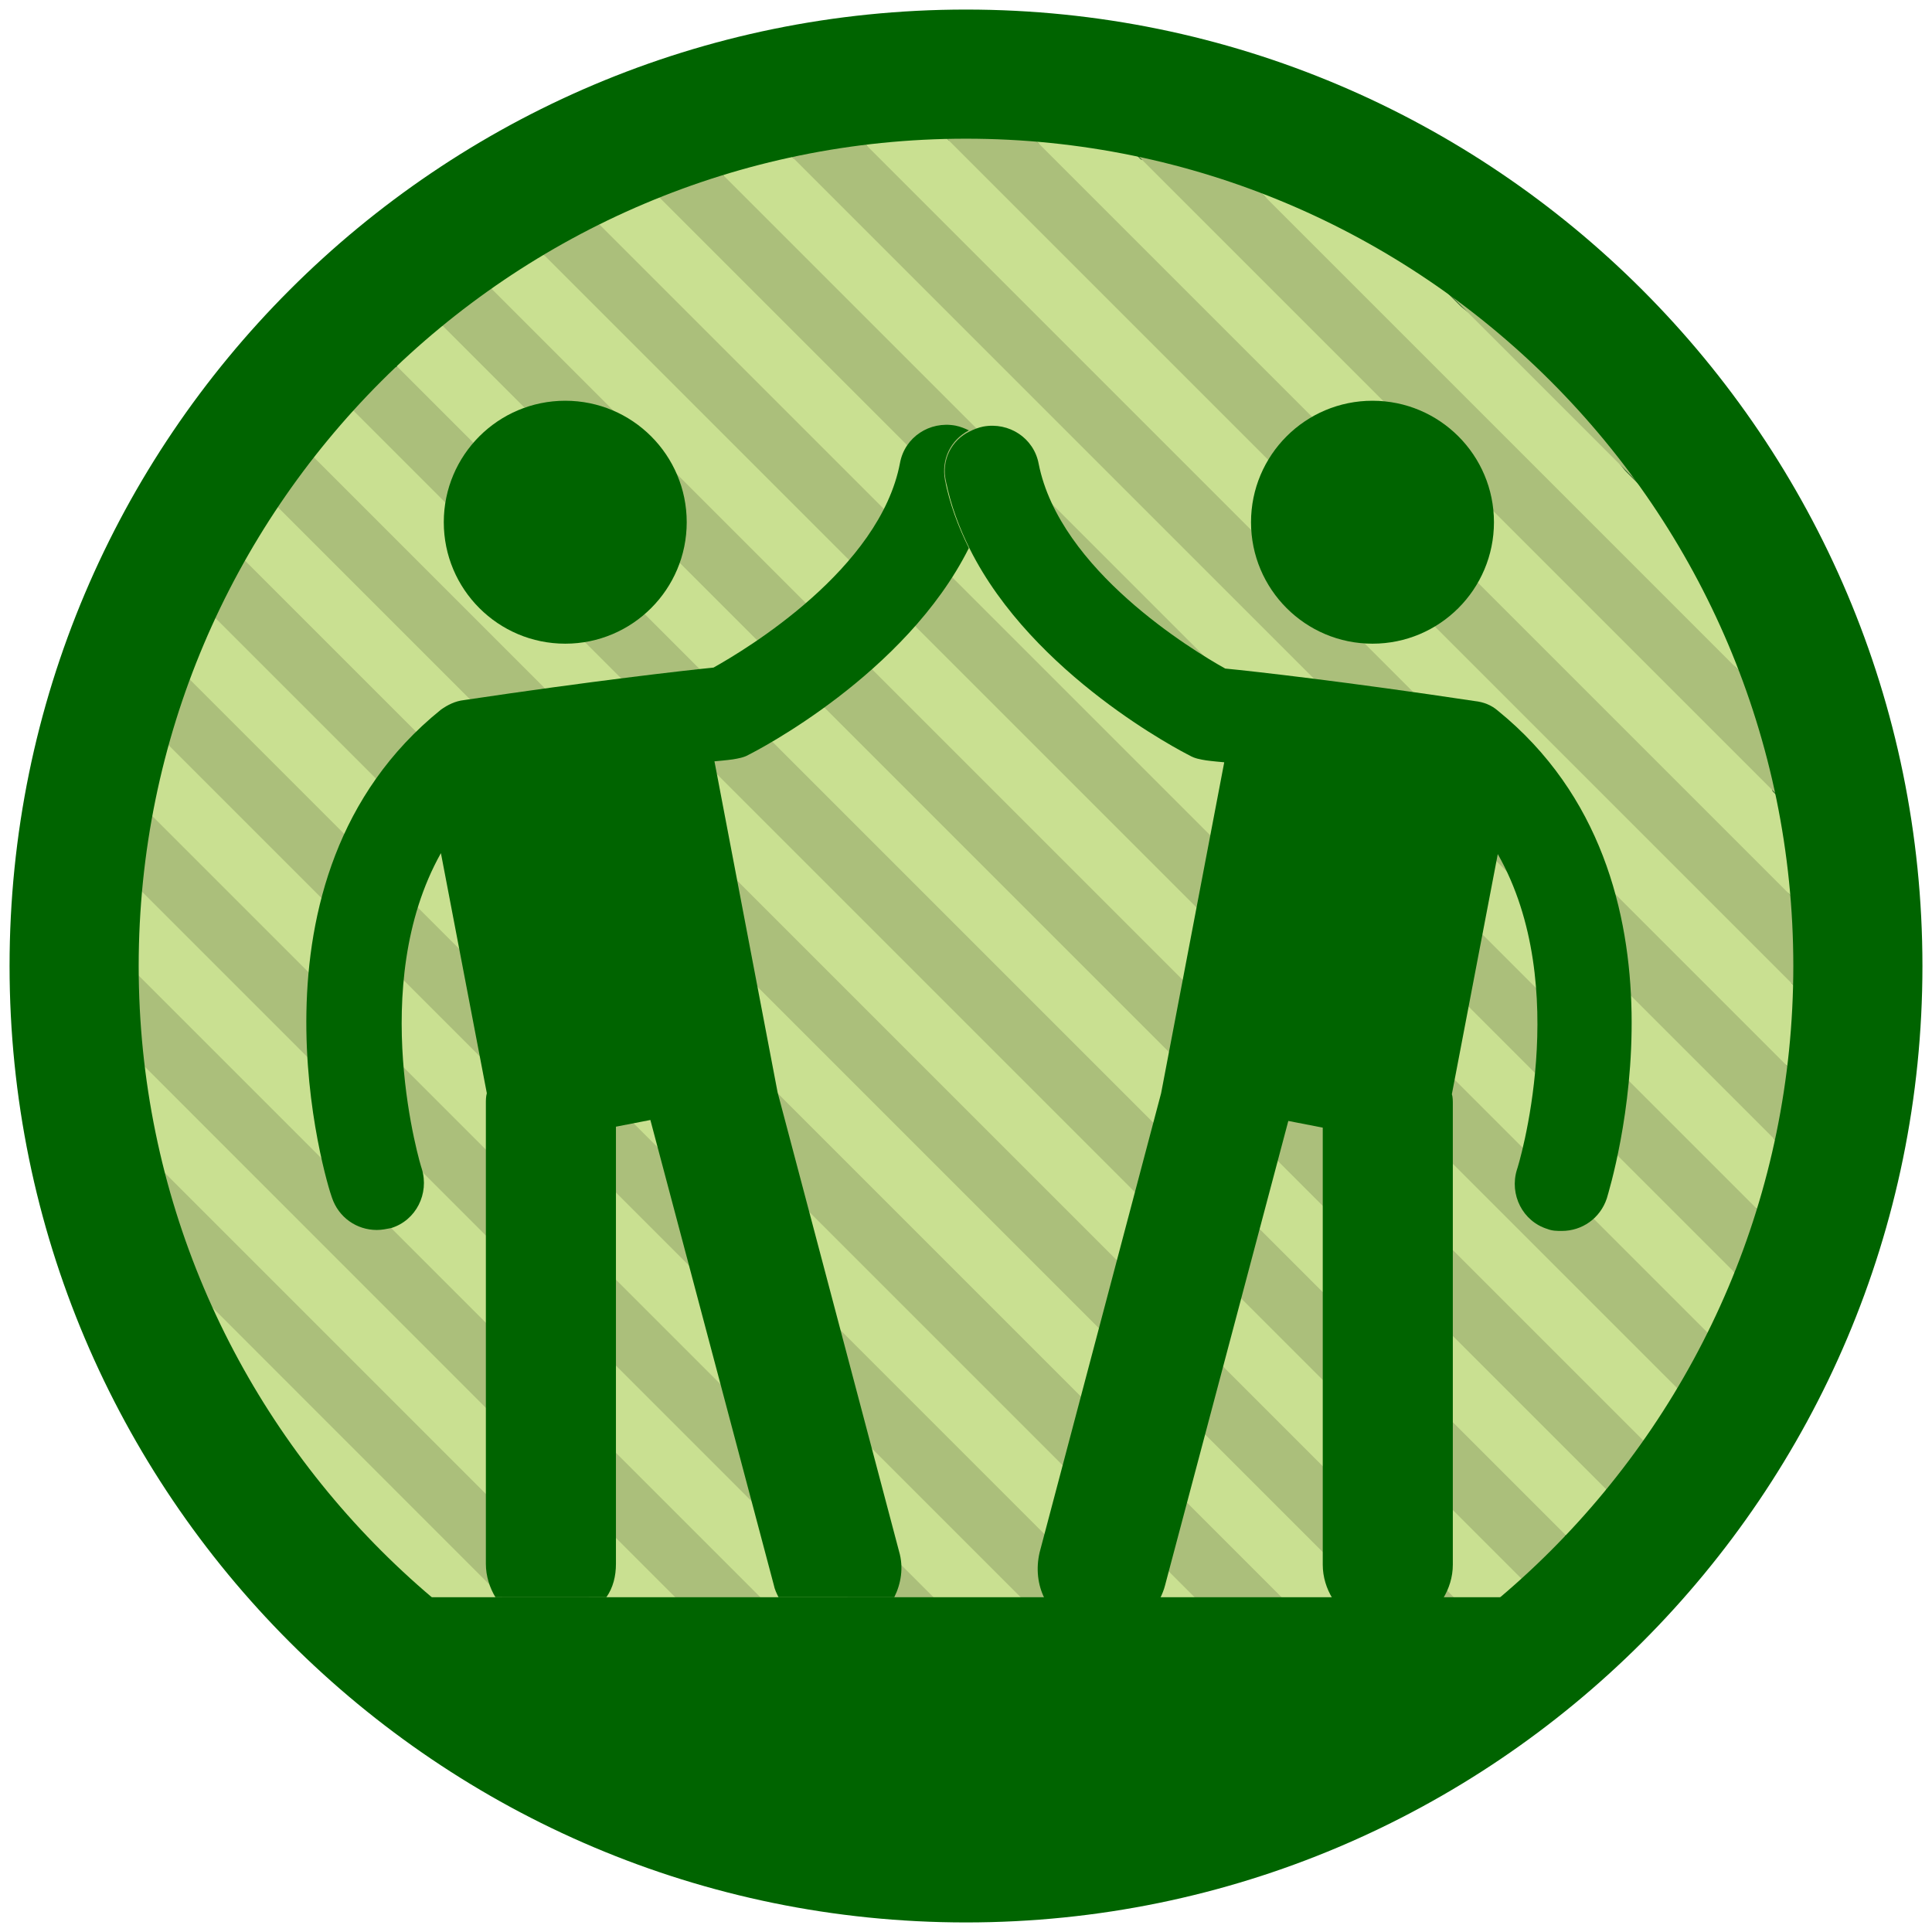
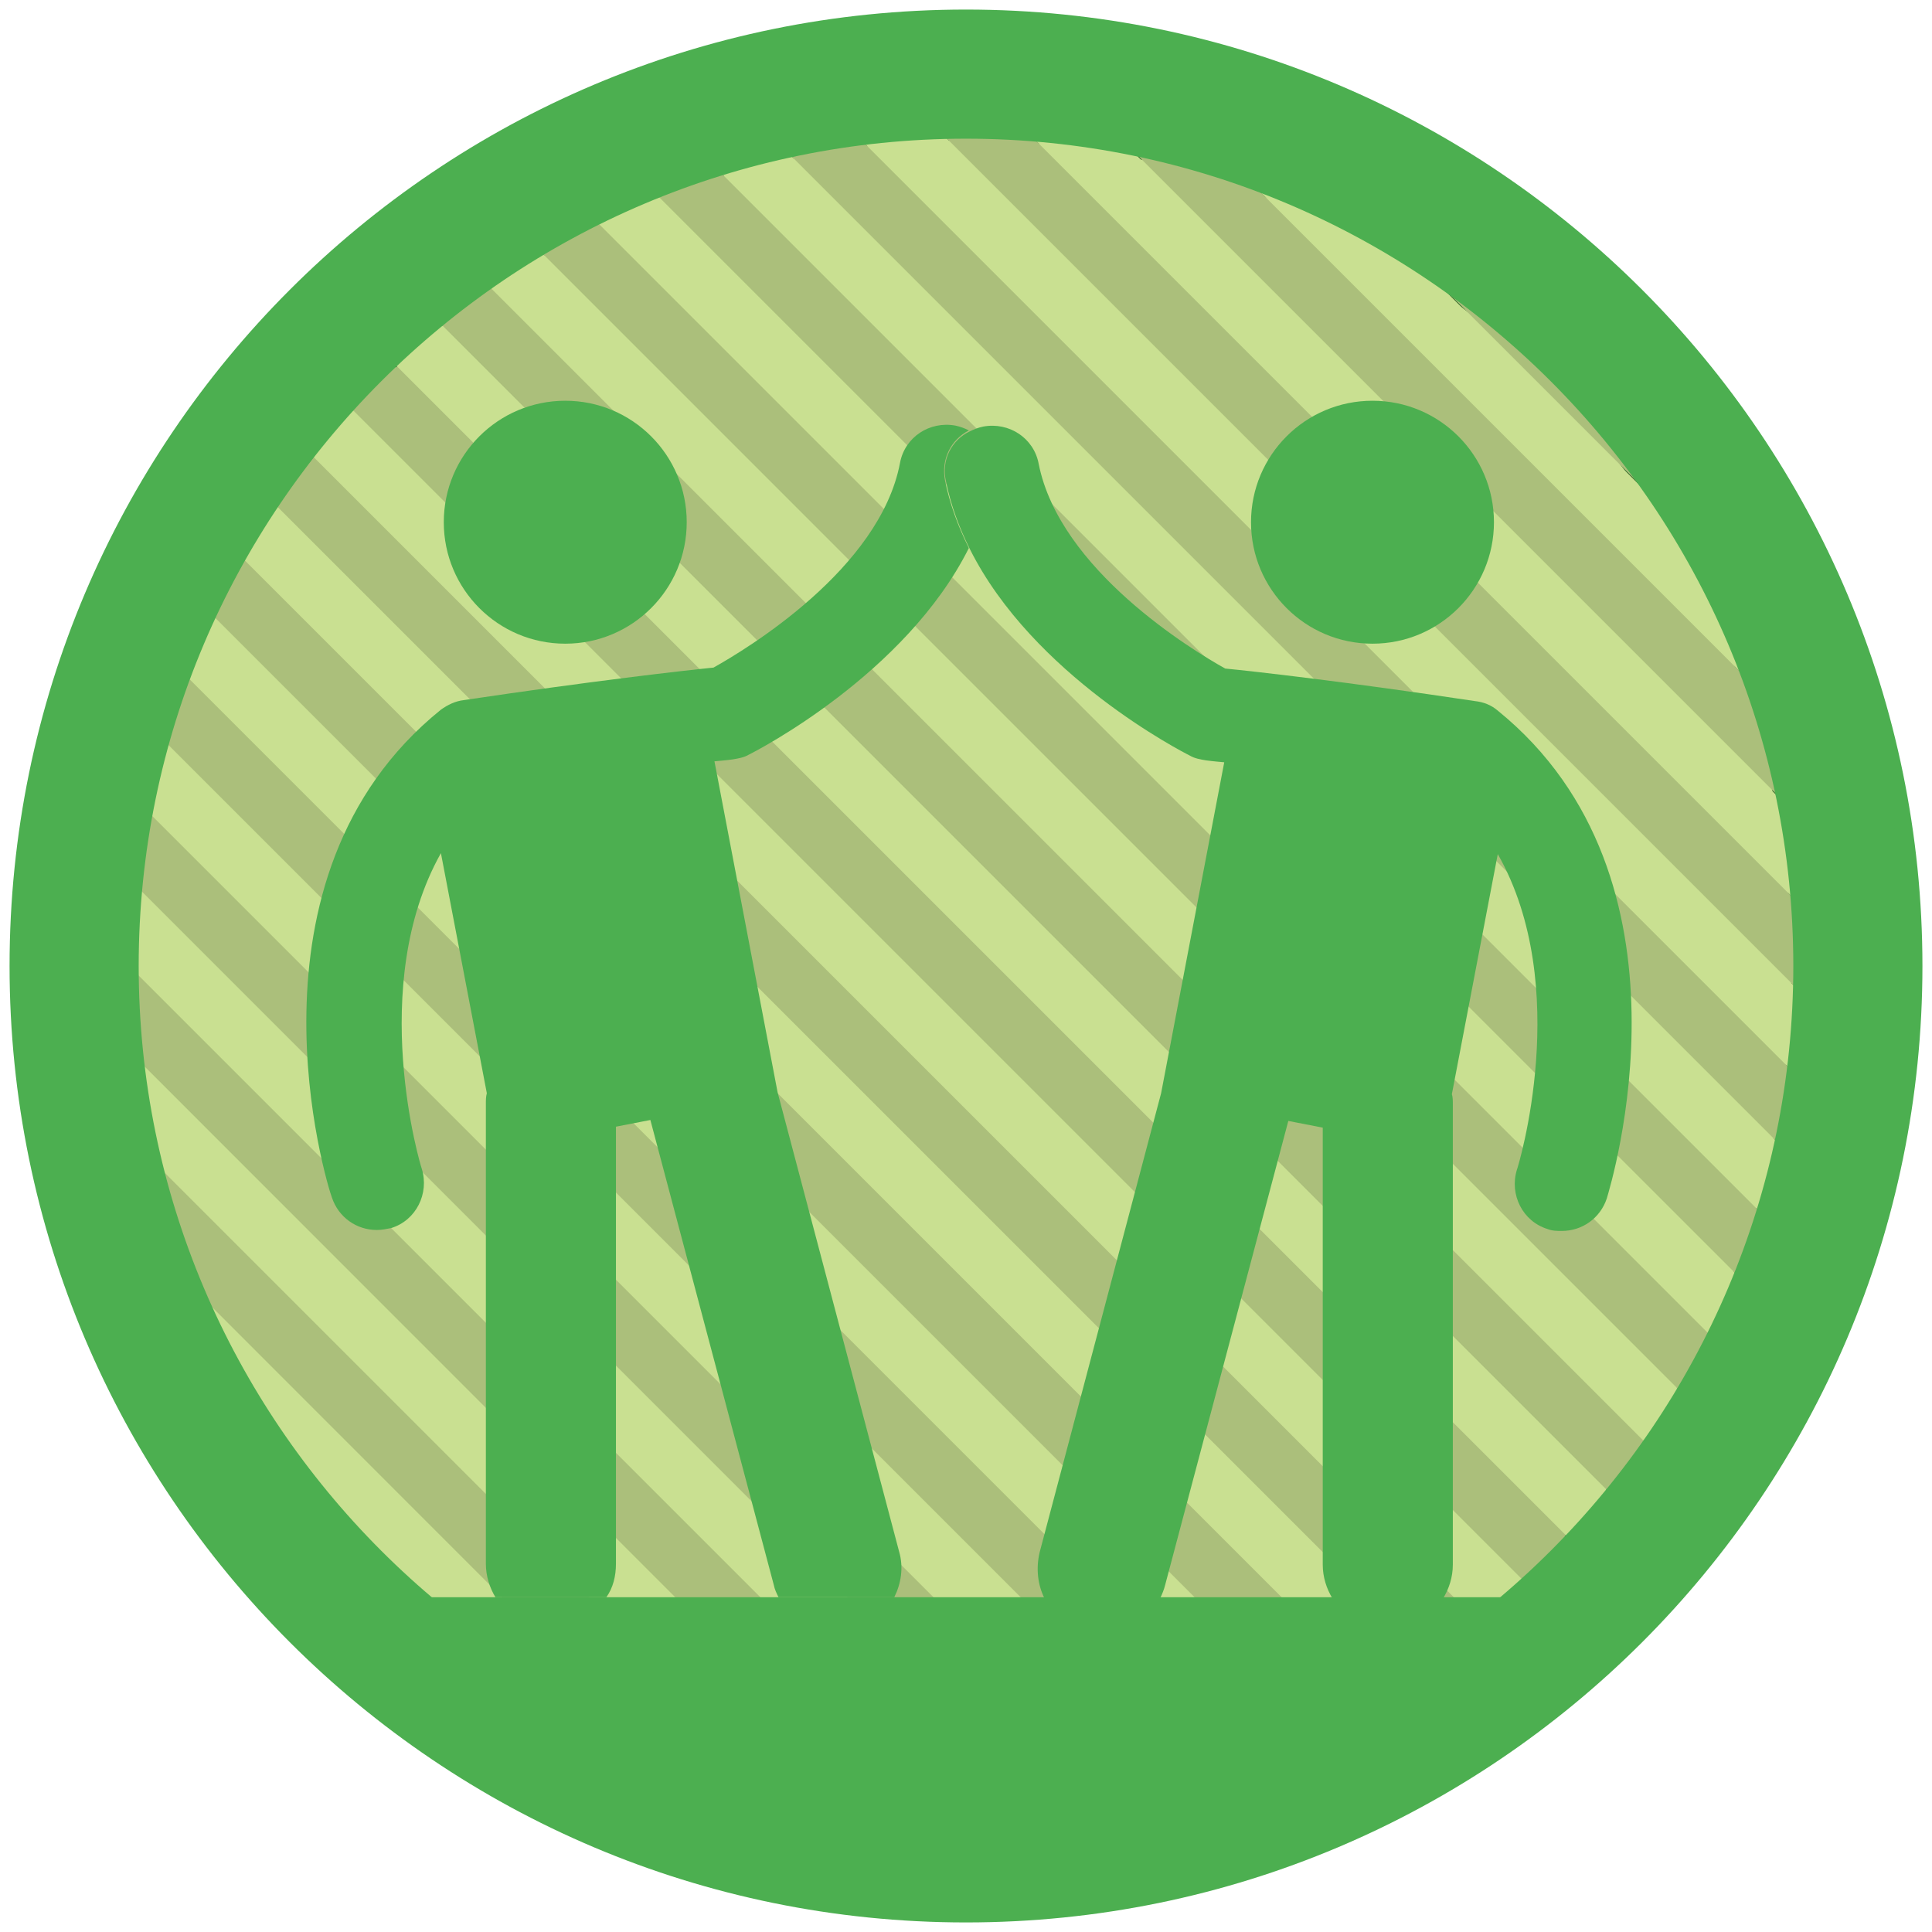
<svg xmlns="http://www.w3.org/2000/svg" version="1.1" id="Layer_1" x="0px" y="0px" viewBox="0 0 202 202" style="enable-background:new 0 0 202 202;" xml:space="preserve">
  <style type="text/css">
	.st0{fill:#ABBF7B;}
	.st1{fill:#C9E091;}
	.st2{fill:#215F1E;}
- 	.st3{fill:#006400;}
+ 	.st3{fill:#4CAF50;}
	.st4{fill:none;}
</style>
  <g id="Layer_1_1_">
    <g>
      <g>
        <path class="st0" d="M3.1,98.5l100.4,100.4c2.9-0.1,5.7-0.3,8.5-0.6L3.7,90C3.4,92.8,3.2,95.6,3.1,98.5z" />
        <path class="st0" d="M49.6,17.4l135,135c1.2-1.9,2.3-3.8,3.3-5.8L55.4,14.1C53.4,15.1,51.5,16.2,49.6,17.4z" />
        <path class="st0" d="M39,25l138,138c1.4-1.7,2.7-3.4,4-5.2L44.1,21C42.4,22.3,40.7,23.6,39,25z" />
        <path class="st0" d="M29.6,33.8l138.6,138.6c1.6-1.5,3.1-3,4.6-4.6L34.1,29.3C32.6,30.7,31,32.3,29.6,33.8z" />
        <path class="st0" d="M4.6,118.3l79.1,79.1c3.4,0.6,6.9,1,10.4,1.3L3.3,107.9C3.6,111.4,4,114.9,4.6,118.3z" />
        <path class="st0" d="M21.4,43.8l136.8,136.8c1.8-1.3,3.5-2.6,5.2-4l-138-138C23.9,40.3,22.6,42.1,21.4,43.8z" />
        <path class="st0" d="M14.4,55.1l132.5,132.5c2-1,3.9-2.1,5.8-3.3l-135-135C16.5,51.2,15.4,53.1,14.4,55.1z" />
        <path class="st0" d="M4.9,82.1l115,115c2.5-0.5,5-1.1,7.4-1.7L6.6,74.7C6,77.1,5.4,79.6,4.9,82.1z" />
        <path class="st0" d="M61.6,11.1l129.3,129.3c0.9-2.1,1.8-4.3,2.6-6.5L68.1,8.5C65.9,9.3,63.7,10.2,61.6,11.1z" />
        <path class="st0" d="M8.8,67.8l125.4,125.4c2.2-0.8,4.4-1.7,6.5-2.6L11.4,61.2C10.5,63.4,9.6,65.5,8.8,67.8z" />
        <path class="st0" d="M90.3,3.4l108.3,108.3c0.3-2.8,0.5-5.7,0.6-8.5L98.8,2.8C96,2.9,93.1,3.1,90.3,3.4z" />
        <path class="st0" d="M108.2,3L199,93.8c-0.2-3.5-0.7-7-1.3-10.4L118.6,4.3C115.2,3.7,111.7,3.3,108.2,3z" />
        <path class="st0" d="M130.7,7.3l64,64c-1.7-5.4-3.9-10.6-6.4-15.5l-42.1-42.1C141.3,11.1,136.1,9,130.7,7.3z" />
        <path class="st0" d="M75,6.3L195.7,127c0.7-2.4,1.2-4.9,1.7-7.4l-115-115C79.9,5.1,77.4,5.6,75,6.3z" />
        <path class="st0" d="M14,145.9L56.1,188c4.9,2.6,10.1,4.7,15.5,6.4l-64-64C9.3,135.8,11.5,141,14,145.9z" />
        <path class="st1" d="M146.2,13.7l42.1,42.1C179,37.8,164.2,23,146.2,13.7z" />
        <path class="st1" d="M118.6,4.3l79.1,79.1c-0.7-4.1-1.7-8.2-3-12.1l-64-64C126.7,6.1,122.7,5.1,118.6,4.3z" />
        <path class="st1" d="M101.2,2.8c-0.8,0-1.6,0-2.3,0l100.4,100.4c0-0.8,0-1.6,0-2.3c0-2.4-0.1-4.7-0.3-7L108.2,3     C105.9,2.9,103.5,2.8,101.2,2.8z" />
        <path class="st1" d="M82.4,4.6l115,115c0.5-2.6,0.9-5.2,1.2-7.9L90.3,3.4C87.6,3.7,85,4.1,82.4,4.6z" />
        <path class="st1" d="M68.1,8.5l125.4,125.4c0.8-2.3,1.5-4.6,2.2-6.9L75,6.3C72.6,7,70.3,7.7,68.1,8.5z" />
        <path class="st1" d="M55.4,14.1l132.5,132.5c1.1-2,2.1-4.1,3-6.1L61.6,11.1C59.5,12,57.4,13,55.4,14.1z" />
        <path class="st1" d="M44.1,21L181,157.9c1.3-1.8,2.5-3.6,3.6-5.5l-135-135C47.8,18.6,45.9,19.8,44.1,21z" />
        <path class="st1" d="M34.1,29.3l138.6,138.6c1.5-1.6,2.9-3.2,4.3-4.9L39,25C37.3,26.4,35.7,27.8,34.1,29.3z" />
        <path class="st1" d="M25.3,38.7l138,138c1.7-1.4,3.3-2.8,4.9-4.3L29.6,33.8C28.1,35.4,26.7,37,25.3,38.7z" />
        <path class="st1" d="M17.7,49.3l135,135c1.9-1.2,3.7-2.4,5.5-3.6L21.4,43.8C20.1,45.6,18.9,47.4,17.7,49.3z" />
        <path class="st1" d="M11.4,61.2l129.3,129.3c2.1-0.9,4.1-1.9,6.1-3L14.4,55.1C13.3,57.1,12.3,59.2,11.4,61.2z" />
        <path class="st1" d="M6.6,74.7l120.7,120.7c2.3-0.6,4.7-1.4,6.9-2.2L8.8,67.8C8,70,7.3,72.3,6.6,74.7z" />
        <path class="st1" d="M3.7,90L112,198.3c2.7-0.3,5.3-0.7,7.9-1.2l-115-115C4.4,84.7,4,87.3,3.7,90z" />
        <path class="st1" d="M3.1,100.8c0,2.4,0.1,4.7,0.3,7l90.8,90.8c2.3,0.2,4.7,0.3,7,0.3c0.8,0,1.5,0,2.3,0L3.1,98.5     C3.1,99.3,3.1,100.1,3.1,100.8z" />
        <path class="st1" d="M7.6,130.4l64,64c3.9,1.2,8,2.2,12.1,3L4.6,118.3C5.4,122.4,6.4,126.4,7.6,130.4z" />
        <path class="st1" d="M56.1,188L14,145.9C23.4,163.9,38.1,178.6,56.1,188z" />
      </g>
      <path class="st2" d="M100.8,14.7c47.7,0,86.5,38.8,86.5,86.5s-38.8,86.5-86.5,86.5s-86.5-38.8-86.5-86.5S53.2,14.7,100.8,14.7     M100.8,3.1c-54.1,0-98,43.9-98,98.1s43.9,98.1,98.1,98.1s98.1-43.9,98.1-98.1S155,3.1,100.8,3.1L100.8,3.1z" />
    </g>
  </g>
  <g id="Layer_3">
</g>
  <g id="Layer_2">
    <g>
      <g>
        <path class="st0" d="M171.3,168.3L33.7,30.7c-1.6,1.5-3.1,3-4.5,4.5l137.6,137.6C168.4,171.3,169.9,169.8,171.3,168.3z" />
        <path class="st0" d="M139.6,190.8L11.2,62.4c-0.9,2.1-1.8,4.3-2.6,6.5l124.5,124.5C135.3,192.6,137.5,191.7,139.6,190.8z" />
        <path class="st0" d="M126.2,195.6L6.4,75.8c-0.7,2.4-1.2,4.9-1.7,7.3l114.2,114.2C121.4,196.8,123.8,196.2,126.2,195.6z" />
        <path class="st0" d="M179.5,158.3L43.7,22.5c-1.8,1.3-3.5,2.6-5.1,3.9l137,137C176.9,161.8,178.2,160.1,179.5,158.3z" />
        <path class="st0" d="M151.4,184.6l-134-134c-1.2,1.9-2.3,3.8-3.3,5.8l131.5,131.5C147.6,186.8,149.6,185.7,151.4,184.6z" />
        <path class="st0" d="M162,177L25,40c-1.4,1.7-2.7,3.4-3.9,5.1l135.8,135.8C158.6,179.7,160.3,178.4,162,177z" />
        <path class="st0" d="M111.1,198.5L3.5,90.9C3.2,93.7,3,96.6,3,99.4l99.6,99.6C105.4,199,108.3,198.8,111.1,198.5z" />
        <path class="st0" d="M196.1,84.4L117.6,5.9c-3.4-0.6-6.8-1-10.3-1.3l90.1,90.1C197.1,91.3,196.7,87.8,196.1,84.4z" />
        <path class="st0" d="M197.6,104L98,4.4c-2.9,0.1-5.7,0.3-8.5,0.6L197,112.5C197.3,109.7,197.5,106.9,197.6,104z" />
        <path class="st0" d="M186.8,57L145,15.2c-4.9-2.5-10.1-4.7-15.4-6.4l63.6,63.6C191.4,67.1,189.3,61.9,186.8,57z" />
        <path class="st0" d="M13.8,146.5l41.7,41.7c4.9,2.5,10.1,4.7,15.4,6.4L7.4,131C9.1,136.4,11.3,141.5,13.8,146.5z" />
        <path class="st0" d="M195.8,120.4L81.6,6.2c-2.5,0.5-4.9,1.1-7.3,1.7l119.8,119.8C194.8,125.3,195.3,122.8,195.8,120.4z" />
        <path class="st0" d="M186.4,147.1L54.9,15.6c-2,1-3.9,2.1-5.8,3.3l134,134C184.3,151,185.4,149.1,186.4,147.1z" />
        <path class="st0" d="M83,197.5c3.4,0.6,6.8,1,10.3,1.3L3.2,108.7c0.2,3.5,0.7,6.9,1.3,10.3L83,197.5z" />
        <path class="st0" d="M191.9,134.6L67.4,10.1c-2.2,0.8-4.3,1.6-6.5,2.6L189.3,141C190.3,138.9,191.1,136.8,191.9,134.6z" />
        <path class="st1" d="M145,15.2L186.8,57C177.5,39.1,162.9,24.5,145,15.2z" />
        <path class="st1" d="M193.1,72.4L129.6,8.9c-3.9-1.2-7.9-2.2-12-3l78.5,78.5C195.4,80.3,194.4,76.3,193.1,72.4z" />
        <path class="st1" d="M197.6,101.7c0-2.3-0.1-4.7-0.3-7L107.2,4.6c-2.3-0.2-4.6-0.3-7-0.3c-0.8,0-1.5,0-2.3,0l99.6,99.6     C197.6,103.3,197.6,102.5,197.6,101.7z" />
        <path class="st1" d="M197,112.5L89.5,5c-2.7,0.3-5.3,0.7-7.9,1.2l114.2,114.2C196.3,117.8,196.7,115.2,197,112.5z" />
        <path class="st1" d="M194.1,127.7L74.3,7.9c-2.3,0.6-4.6,1.4-6.9,2.2l124.5,124.5C192.7,132.3,193.5,130,194.1,127.7z" />
        <path class="st1" d="M189.3,141L61,12.7c-2.1,0.9-4.1,1.9-6.1,3l131.5,131.5C187.4,145.1,188.4,143.1,189.3,141z" />
        <path class="st1" d="M183.1,152.9l-134-134c-1.9,1.1-3.7,2.4-5.4,3.6l135.8,135.8C180.7,156.5,182,154.7,183.1,152.9z" />
        <path class="st1" d="M175.6,163.4l-137-137c-1.7,1.4-3.3,2.8-4.8,4.2l137.6,137.6C172.8,166.7,174.2,165.1,175.6,163.4z" />
        <path class="st1" d="M166.8,172.8L29.2,35.2c-1.5,1.6-2.9,3.2-4.2,4.8l137,137C163.6,175.7,165.2,174.2,166.8,172.8z" />
        <path class="st1" d="M156.9,180.9L21.1,45.1c-1.3,1.8-2.5,3.6-3.6,5.4l134,134C153.3,183.4,155.1,182.2,156.9,180.9z" />
        <path class="st1" d="M145.7,187.8L14.2,56.3c-1.1,2-2,4-3,6.1l128.4,128.4C141.6,189.9,143.7,188.9,145.7,187.8z" />
        <path class="st1" d="M133.1,193.4L8.6,68.9c-0.8,2.3-1.5,4.5-2.2,6.9l119.8,119.8C128.6,194.9,130.9,194.2,133.1,193.4z" />
        <path class="st1" d="M118.9,197.3L4.7,83.1c-0.5,2.6-0.9,5.2-1.2,7.9L111,198.5C113.7,198.2,116.3,197.8,118.9,197.3z" />
        <path class="st1" d="M100.3,199.1c0.8,0,1.5,0,2.3,0L3,99.4c0,0.8,0,1.5,0,2.3c0,2.3,0.1,4.7,0.3,7l90.1,90.1     C95.6,199,97.9,199.1,100.3,199.1z" />
        <path class="st1" d="M7.4,131L71,194.6c3.9,1.2,7.9,2.2,12,3L4.5,119C5.2,123.1,6.2,127.1,7.4,131z" />
        <path class="st1" d="M55.5,188.2l-41.7-41.7C23.1,164.3,37.7,178.9,55.5,188.2z" />
      </g>
      <path class="st3" d="M101,12.8c48.6,0,88.2,39.6,88.2,88.2s-39.6,88.2-88.2,88.2S12.8,149.6,12.8,101S52.4,12.8,101,12.8 M101,1    C45.8,1,1,45.8,1,101s44.8,100,100,100s100-44.8,100-100S156.2,1,101,1L101,1z" />
    </g>
    <g>
      <path class="st4" d="M138.2,117.8l-3.6-0.7l-12.9,48.6c-0.1,0.5-0.3,0.9-0.5,1.3h17.9c-0.6-1-1-2.2-1-3.5v-45.7L138.2,117.8    L138.2,117.8z" />
      <path class="st4" d="M68,117.1l-3.6,0.7v45.7c0,1.3-0.4,2.5-1,3.5h17.9c-0.2-0.4-0.4-0.9-0.5-1.3L68,117.1z" />
      <path class="st4" d="M108.7,162.2l12.7-48l6.6-34.6c-1.2-0.1-1.9-0.2-1.9-0.2c-0.6-0.1-1.2-0.2-1.7-0.5c-0.8-0.4-16.4-8.4-23-21.6    c-6.6,13.2-22.2,21.2-23,21.6c-0.5,0.3-1.1,0.4-1.7,0.5c0,0-0.7,0.1-1.9,0.2l6.6,34.6l12.7,48c0.4,1.7,0.2,3.4-0.5,4.8h15.7    C108.5,165.6,108.2,163.9,108.7,162.2z" />
      <circle class="st3" cx="59.1" cy="54.6" r="12.7" />
      <path class="st3" d="M64.4,163.5v-45.7l3.6-0.7l12.9,48.6c0.1,0.5,0.3,0.9,0.5,1.3h12.1c0.7-1.4,1-3.1,0.5-4.8l-12.7-48l-6.6-34.6    c1.2-0.1,1.9-0.2,1.9-0.2c0.6-0.1,1.2-0.2,1.7-0.5c0.8-0.4,16.4-8.4,23-21.6c-1.1-2.2-2-4.6-2.5-7.1c-0.4-2.2,0.6-4.2,2.5-5.2    c-0.4-0.2-0.9-0.4-1.4-0.5c-2.7-0.5-5.3,1.2-5.8,3.9C92,59.5,78,67.9,74.6,69.8c-3,0.3-12.7,1.4-26.1,3.4c-0.9,0.1-1.7,0.5-2.4,1    c-21.8,17.6-11.9,49.7-11.4,51c0.7,2.1,2.6,3.4,4.7,3.4c0.5,0,1-0.1,1.5-0.2c2.6-0.8,4-3.6,3.2-6.2c-0.1-0.2-5.8-19.1,2-33    l4.8,25.1c-0.1,0.4-0.1,0.7-0.1,1.1v48.1c0,1.3,0.4,2.5,1,3.5h11.6C64.1,166,64.4,164.8,64.4,163.5z" />
      <circle class="st3" cx="143.5" cy="54.6" r="12.7" />
      <path class="st3" d="M98.9,50.3c0.5,2.5,1.4,4.9,2.5,7.1c6.6,13.2,22.2,21.2,23,21.6c0.5,0.3,1.1,0.4,1.7,0.5c0,0,0.7,0.1,1.9,0.2    l-6.6,34.6l-12.7,48c-0.4,1.7-0.2,3.4,0.5,4.8h12.1c0.2-0.4,0.4-0.9,0.5-1.3l12.9-48.6l3.6,0.7v45.7c0,1.3,0.4,2.5,1,3.5h11.6    c0.6-1,1-2.2,1-3.5v-48.1c0-0.4,0-0.8-0.1-1.1l4.8-25.1c7.9,13.9,2.1,32.8,2,33c-0.8,2.6,0.6,5.4,3.2,6.2c0.5,0.2,1,0.2,1.5,0.2    c2.1,0,4-1.3,4.7-3.4c0.4-1.4,10.3-33.4-11.4-51c-0.7-0.6-1.5-0.9-2.4-1c-13.3-2-23-3.1-26.1-3.4c-3.4-1.9-17.3-10.3-19.5-21.4    c-0.5-2.7-3.1-4.4-5.8-3.9c-0.5,0.1-1,0.3-1.4,0.5C99.5,46,98.4,48.1,98.9,50.3z" />
      <path class="st3" d="M150.8,167h-11.6h-17.9h-12.1H93.5H81.4h-18H51.9H28.5c17.9,19.7,43.8,32,72.5,32s54.6-12.4,72.5-32H150.8z" />
    </g>
    <path class="st3" d="M101,14.5c47.7,0,86.5,38.8,86.5,86.5s-38.8,86.5-86.5,86.5S14.5,148.7,14.5,101S53.3,14.5,101,14.5 M101,2.9   C46.8,2.9,2.9,46.8,2.9,101s43.9,98.1,98.1,98.1s98.1-43.9,98.1-98.1S155.2,2.9,101,2.9L101,2.9z" />
  </g>
  <rect x="229.7" y="65.1" class="st3" width="18.6" height="18.6" />
</svg>
